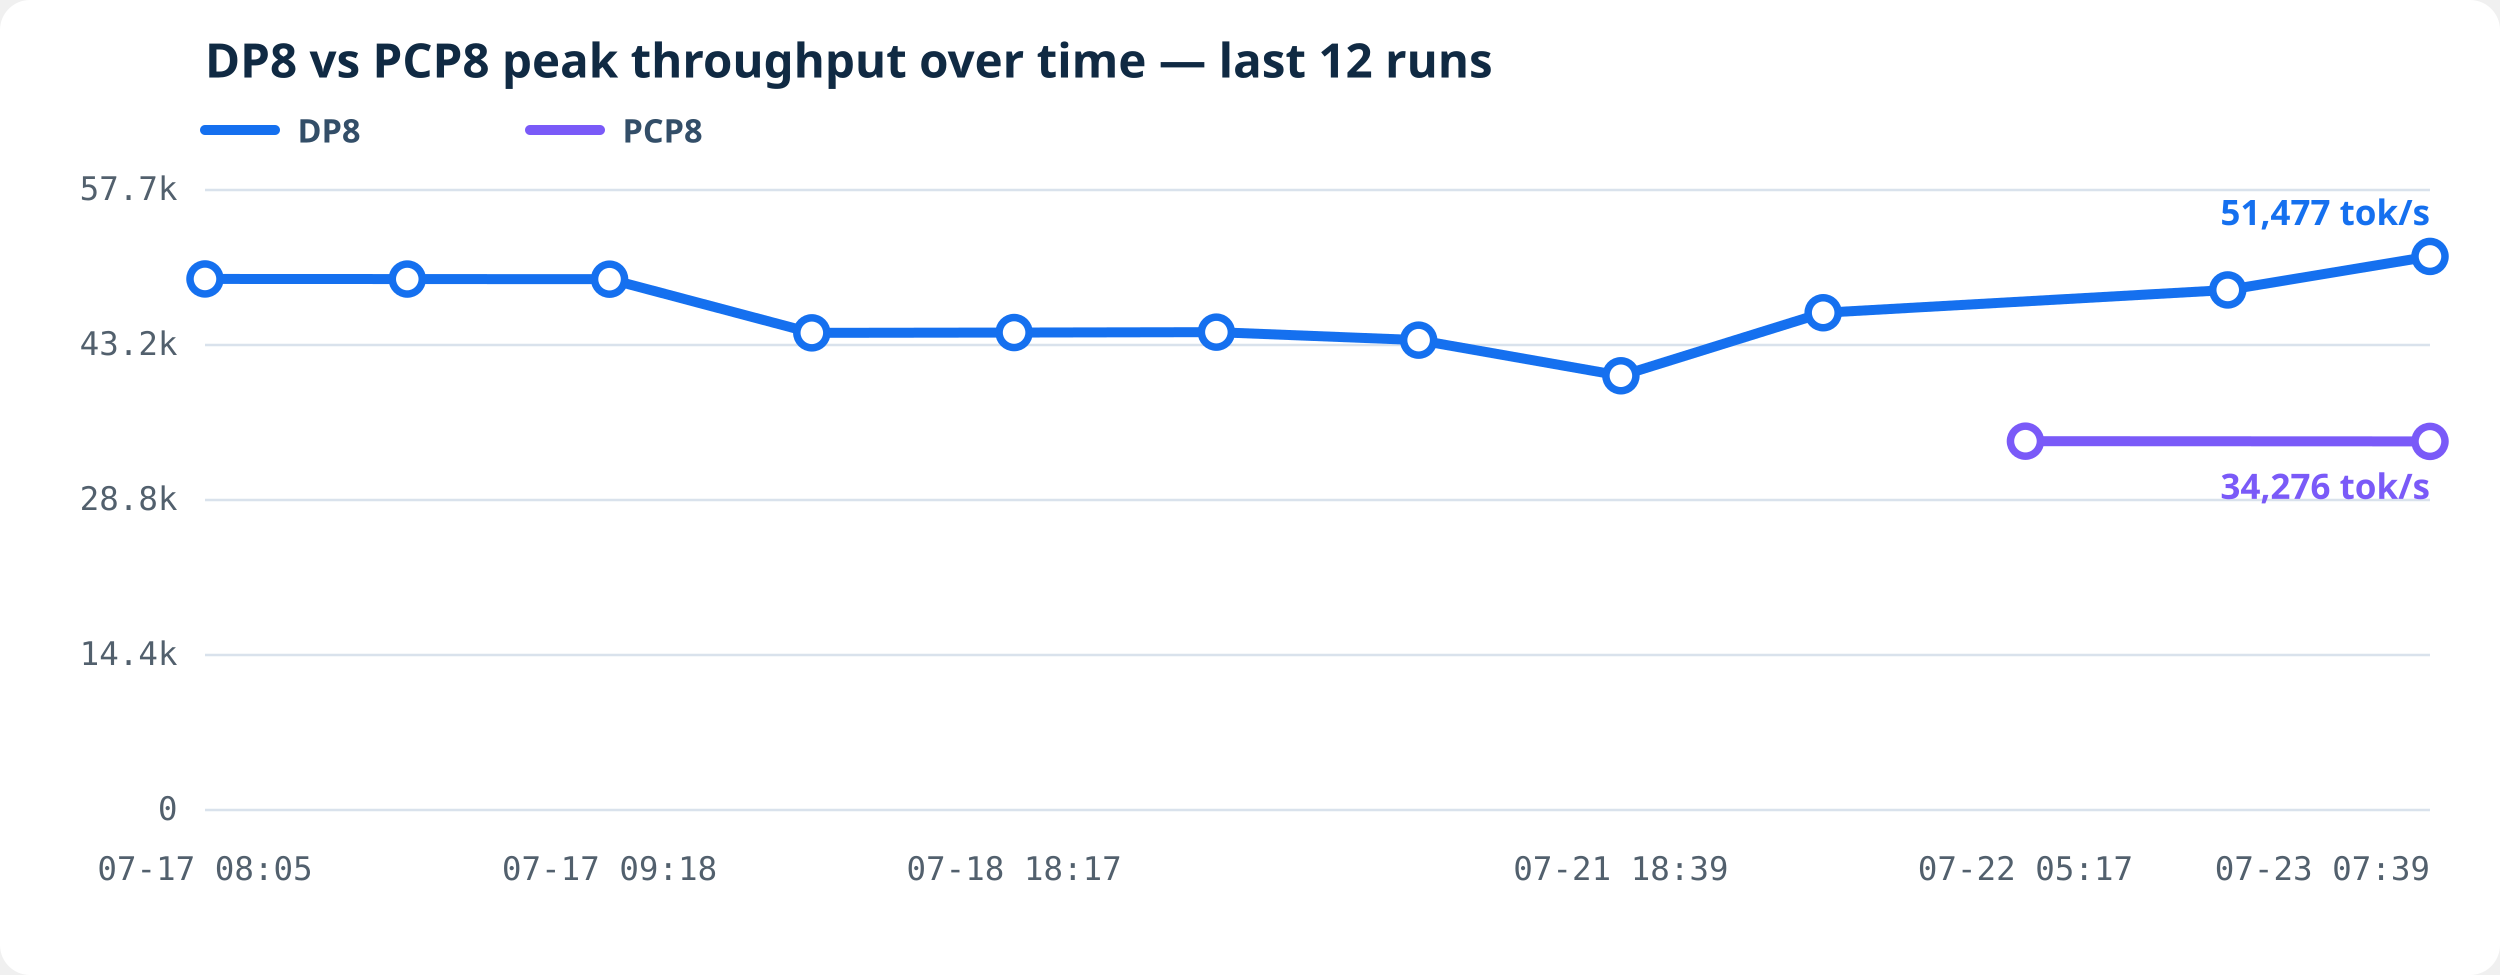
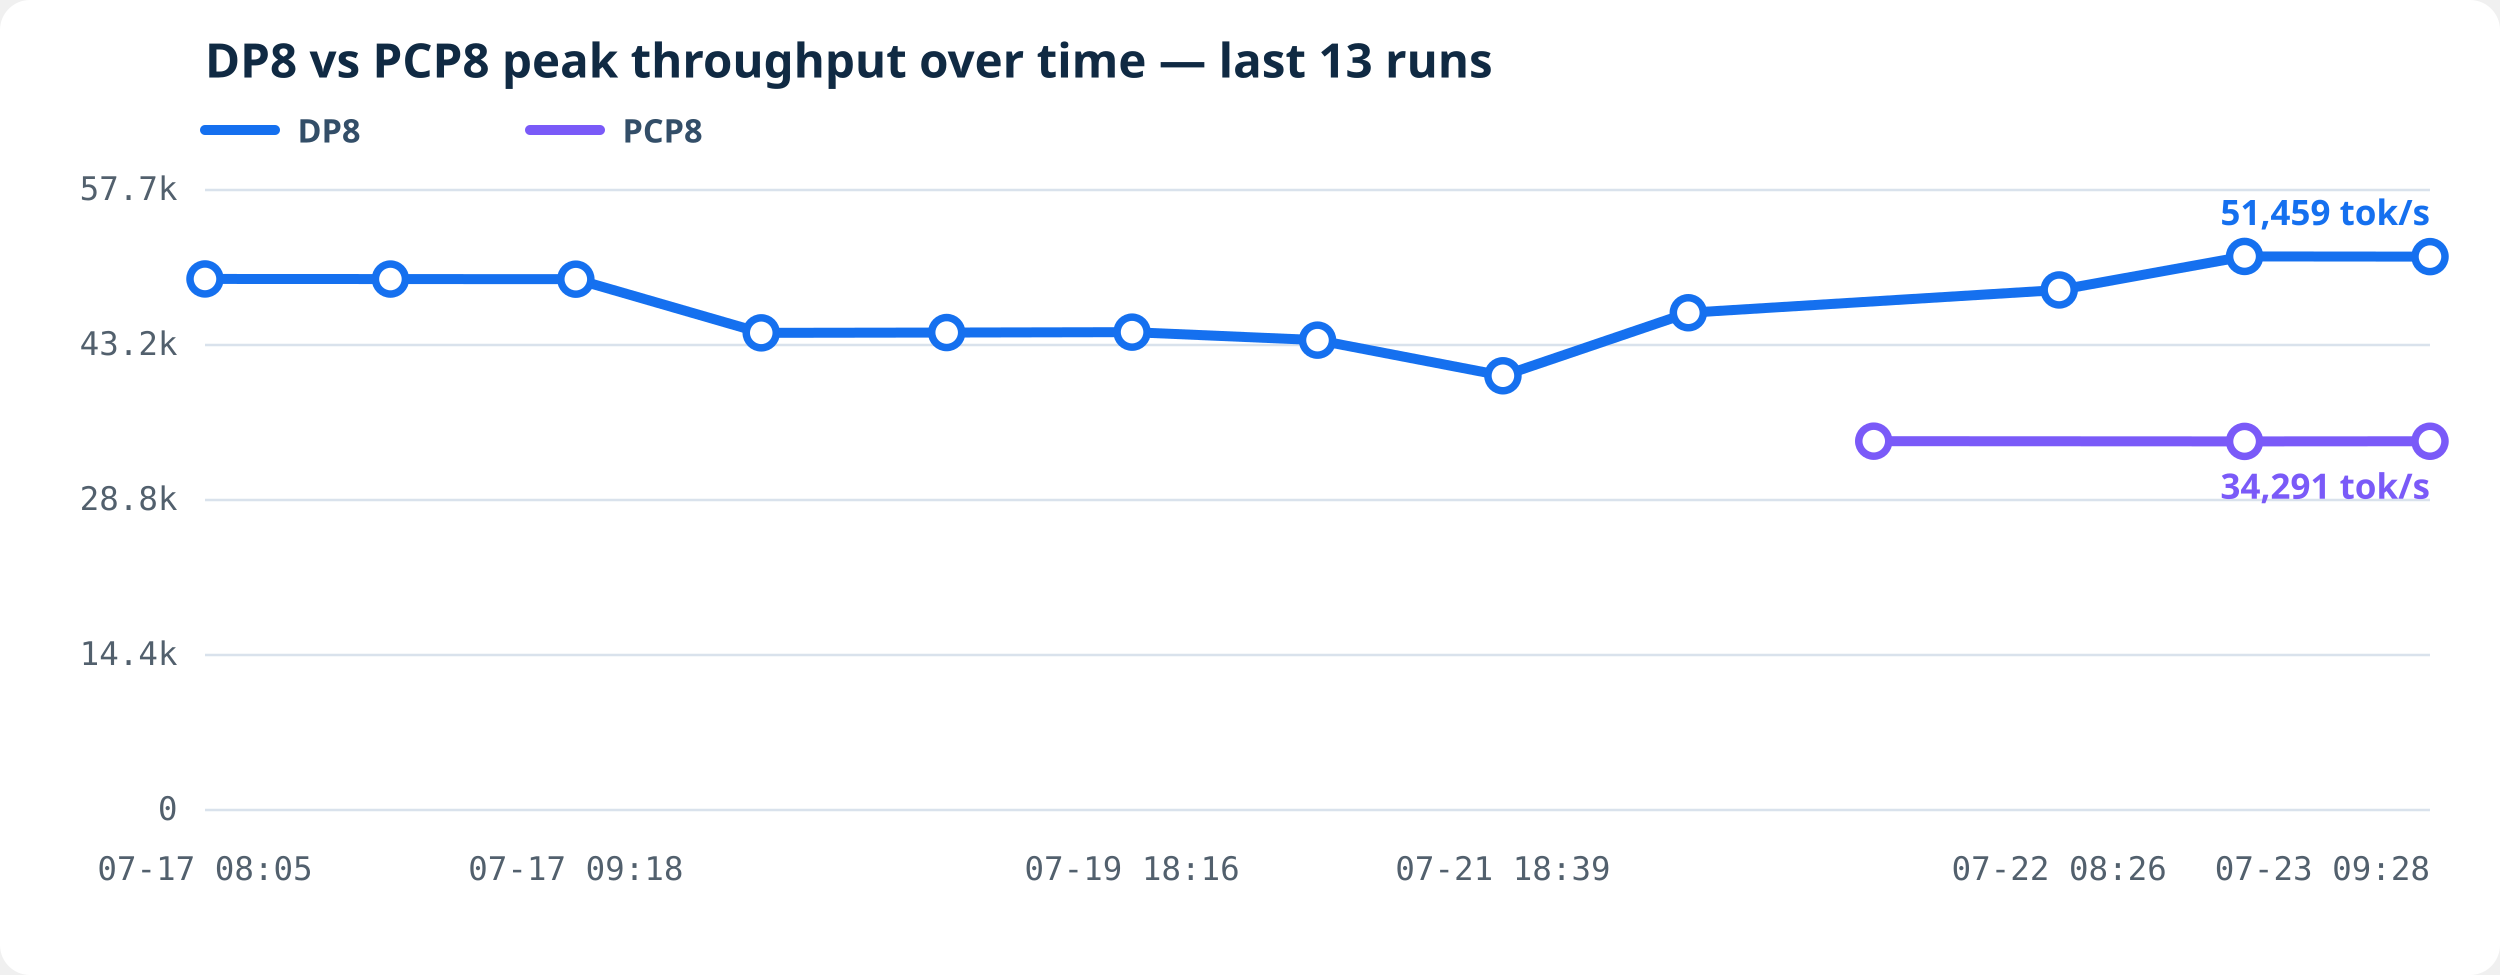
<svg xmlns="http://www.w3.org/2000/svg" viewBox="0 0 1000 390" role="img" aria-labelledby="history-title history-desc">
  <style>.bg{fill:#fff}.grid{stroke:#d9e2ec;stroke-width:1}.axis{fill:#52606d;font:13px ui-monospace,SFMono-Regular,Consolas,monospace}.heading{fill:#102a43;font:600 19px system-ui,sans-serif}.line{fill:none;stroke-width:4;stroke-linejoin:round;stroke-linecap:round}.dot{fill:#fff;stroke-width:3}.latest{stroke-width:3}.legend{fill:#334e68;font:600 13px system-ui,sans-serif}.value{font:600 14px system-ui,sans-serif}</style>
  <rect class="bg" width="1000" height="390" rx="12" />
-   <text class="heading" x="82" y="31">DP8 vs PCP8 peak throughput over time — last 12 runs</text>
+   <text class="heading" x="82" y="31">DP8 vs PCP8 peak throughput over time — last 13 runs</text>
  <line x1="82" y1="52" x2="110" y2="52" stroke="#1570ef" stroke-width="4" stroke-linecap="round" />
  <text class="legend" x="119" y="57">DP8</text>
  <line x1="212" y1="52" x2="240" y2="52" stroke="#7a5af8" stroke-width="4" stroke-linecap="round" />
  <text class="legend" x="249" y="57">PCP8</text>
  <line class="grid" x1="82" y1="324.00" x2="972" y2="324.00" />
  <text class="axis" text-anchor="end" x="71" y="328.00">0</text>
  <line class="grid" x1="82" y1="262.00" x2="972" y2="262.00" />
  <text class="axis" text-anchor="end" x="71" y="266.00">14.4k</text>
  <line class="grid" x1="82" y1="200.00" x2="972" y2="200.00" />
  <text class="axis" text-anchor="end" x="71" y="204.00">28.8k</text>
  <line class="grid" x1="82" y1="138.00" x2="972" y2="138.00" />
  <text class="axis" text-anchor="end" x="71" y="142.00">43.2k</text>
  <line class="grid" x1="82" y1="76.00" x2="972" y2="76.00" />
  <text class="axis" text-anchor="end" x="71" y="80.00">57.7k</text>
  <text class="axis" text-anchor="middle" x="82.00" y="352">07-17 08:05</text>
-   <text class="axis" text-anchor="middle" x="243.82" y="352">07-17 09:18</text>
-   <text class="axis" text-anchor="middle" x="405.64" y="352">07-18 18:17</text>
-   <text class="axis" text-anchor="middle" x="648.36" y="352">07-21 18:39</text>
-   <text class="axis" text-anchor="middle" x="810.18" y="352">07-22 05:17</text>
-   <text class="axis" text-anchor="end" x="972.00" y="352">07-23 07:39</text>
-   <polyline class="line" stroke="#1570ef" points="82.00,111.58 162.91,111.62 243.82,111.67 324.73,133.14 405.64,133.02 486.55,132.86 567.45,136.06 648.36,150.31 729.27,125.10 891.09,115.98 972.00,102.57" />
+   <text class="axis" text-anchor="middle" x="230.33" y="352">07-17 09:18</text>
+   <text class="axis" text-anchor="middle" x="452.83" y="352">07-19 18:16</text>
+   <text class="axis" text-anchor="middle" x="601.17" y="352">07-21 18:39</text>
+   <text class="axis" text-anchor="middle" x="823.67" y="352">07-22 08:26</text>
+   <text class="axis" text-anchor="end" x="972.00" y="352">07-23 09:28</text>
+   <polyline class="line" stroke="#1570ef" points="82.00,111.58 156.17,111.62 230.33,111.67 304.50,133.14 378.67,133.02 452.83,132.86 527.00,136.06 601.17,150.31 675.33,125.10 823.67,115.98 897.83,102.57 972.00,102.65" />
  <circle class="dot" fill="#fff" stroke="#1570ef" cx="82.00" cy="111.58" r="6" />
-   <circle class="dot" fill="#fff" stroke="#1570ef" cx="162.91" cy="111.62" r="6" />
-   <circle class="dot" fill="#fff" stroke="#1570ef" cx="243.82" cy="111.67" r="6" />
-   <circle class="dot" fill="#fff" stroke="#1570ef" cx="324.73" cy="133.14" r="6" />
-   <circle class="dot" fill="#fff" stroke="#1570ef" cx="405.64" cy="133.02" r="6" />
-   <circle class="dot" fill="#fff" stroke="#1570ef" cx="486.55" cy="132.86" r="6" />
-   <circle class="dot" fill="#fff" stroke="#1570ef" cx="567.45" cy="136.06" r="6" />
-   <circle class="dot" fill="#fff" stroke="#1570ef" cx="648.36" cy="150.31" r="6" />
-   <circle class="dot" fill="#fff" stroke="#1570ef" cx="729.27" cy="125.10" r="6" />
-   <circle class="dot" fill="#fff" stroke="#1570ef" cx="891.09" cy="115.98" r="6" />
-   <circle class="dot latest" fill="#1570ef" stroke="#1570ef" cx="972.00" cy="102.57" r="6" />
-   <text class="value" fill="#1570ef" text-anchor="end" x="972.00" y="90.00">51,477 tok/s</text>
-   <polyline class="line" stroke="#7a5af8" points="810.18,176.47 972.00,176.56" />
-   <circle class="dot" fill="#fff" stroke="#7a5af8" cx="810.18" cy="176.47" r="6" />
-   <circle class="dot latest" fill="#7a5af8" stroke="#7a5af8" cx="972.00" cy="176.56" r="6" />
-   <text class="value" fill="#7a5af8" text-anchor="end" x="972.00" y="199.56">34,276 tok/s</text>
+   <circle class="dot" fill="#fff" stroke="#1570ef" cx="156.17" cy="111.62" r="6" />
+   <circle class="dot" fill="#fff" stroke="#1570ef" cx="230.33" cy="111.67" r="6" />
+   <circle class="dot" fill="#fff" stroke="#1570ef" cx="304.50" cy="133.14" r="6" />
+   <circle class="dot" fill="#fff" stroke="#1570ef" cx="378.67" cy="133.02" r="6" />
+   <circle class="dot" fill="#fff" stroke="#1570ef" cx="452.83" cy="132.86" r="6" />
+   <circle class="dot" fill="#fff" stroke="#1570ef" cx="527.00" cy="136.06" r="6" />
+   <circle class="dot" fill="#fff" stroke="#1570ef" cx="601.17" cy="150.31" r="6" />
+   <circle class="dot" fill="#fff" stroke="#1570ef" cx="675.33" cy="125.10" r="6" />
+   <circle class="dot" fill="#fff" stroke="#1570ef" cx="823.67" cy="115.98" r="6" />
+   <circle class="dot" fill="#fff" stroke="#1570ef" cx="897.83" cy="102.57" r="6" />
+   <circle class="dot latest" fill="#1570ef" stroke="#1570ef" cx="972.00" cy="102.65" r="6" />
+   <text class="value" fill="#1570ef" text-anchor="end" x="972.00" y="90.00">51,459 tok/s</text>
+   <polyline class="line" stroke="#7a5af8" points="749.50,176.47 897.83,176.56 972.00,176.50" />
+   <circle class="dot" fill="#fff" stroke="#7a5af8" cx="749.50" cy="176.47" r="6" />
+   <circle class="dot" fill="#fff" stroke="#7a5af8" cx="897.83" cy="176.56" r="6" />
+   <circle class="dot latest" fill="#7a5af8" stroke="#7a5af8" cx="972.00" cy="176.50" r="6" />
+   <text class="value" fill="#7a5af8" text-anchor="end" x="972.00" y="199.50">34,291 tok/s</text>
</svg>
